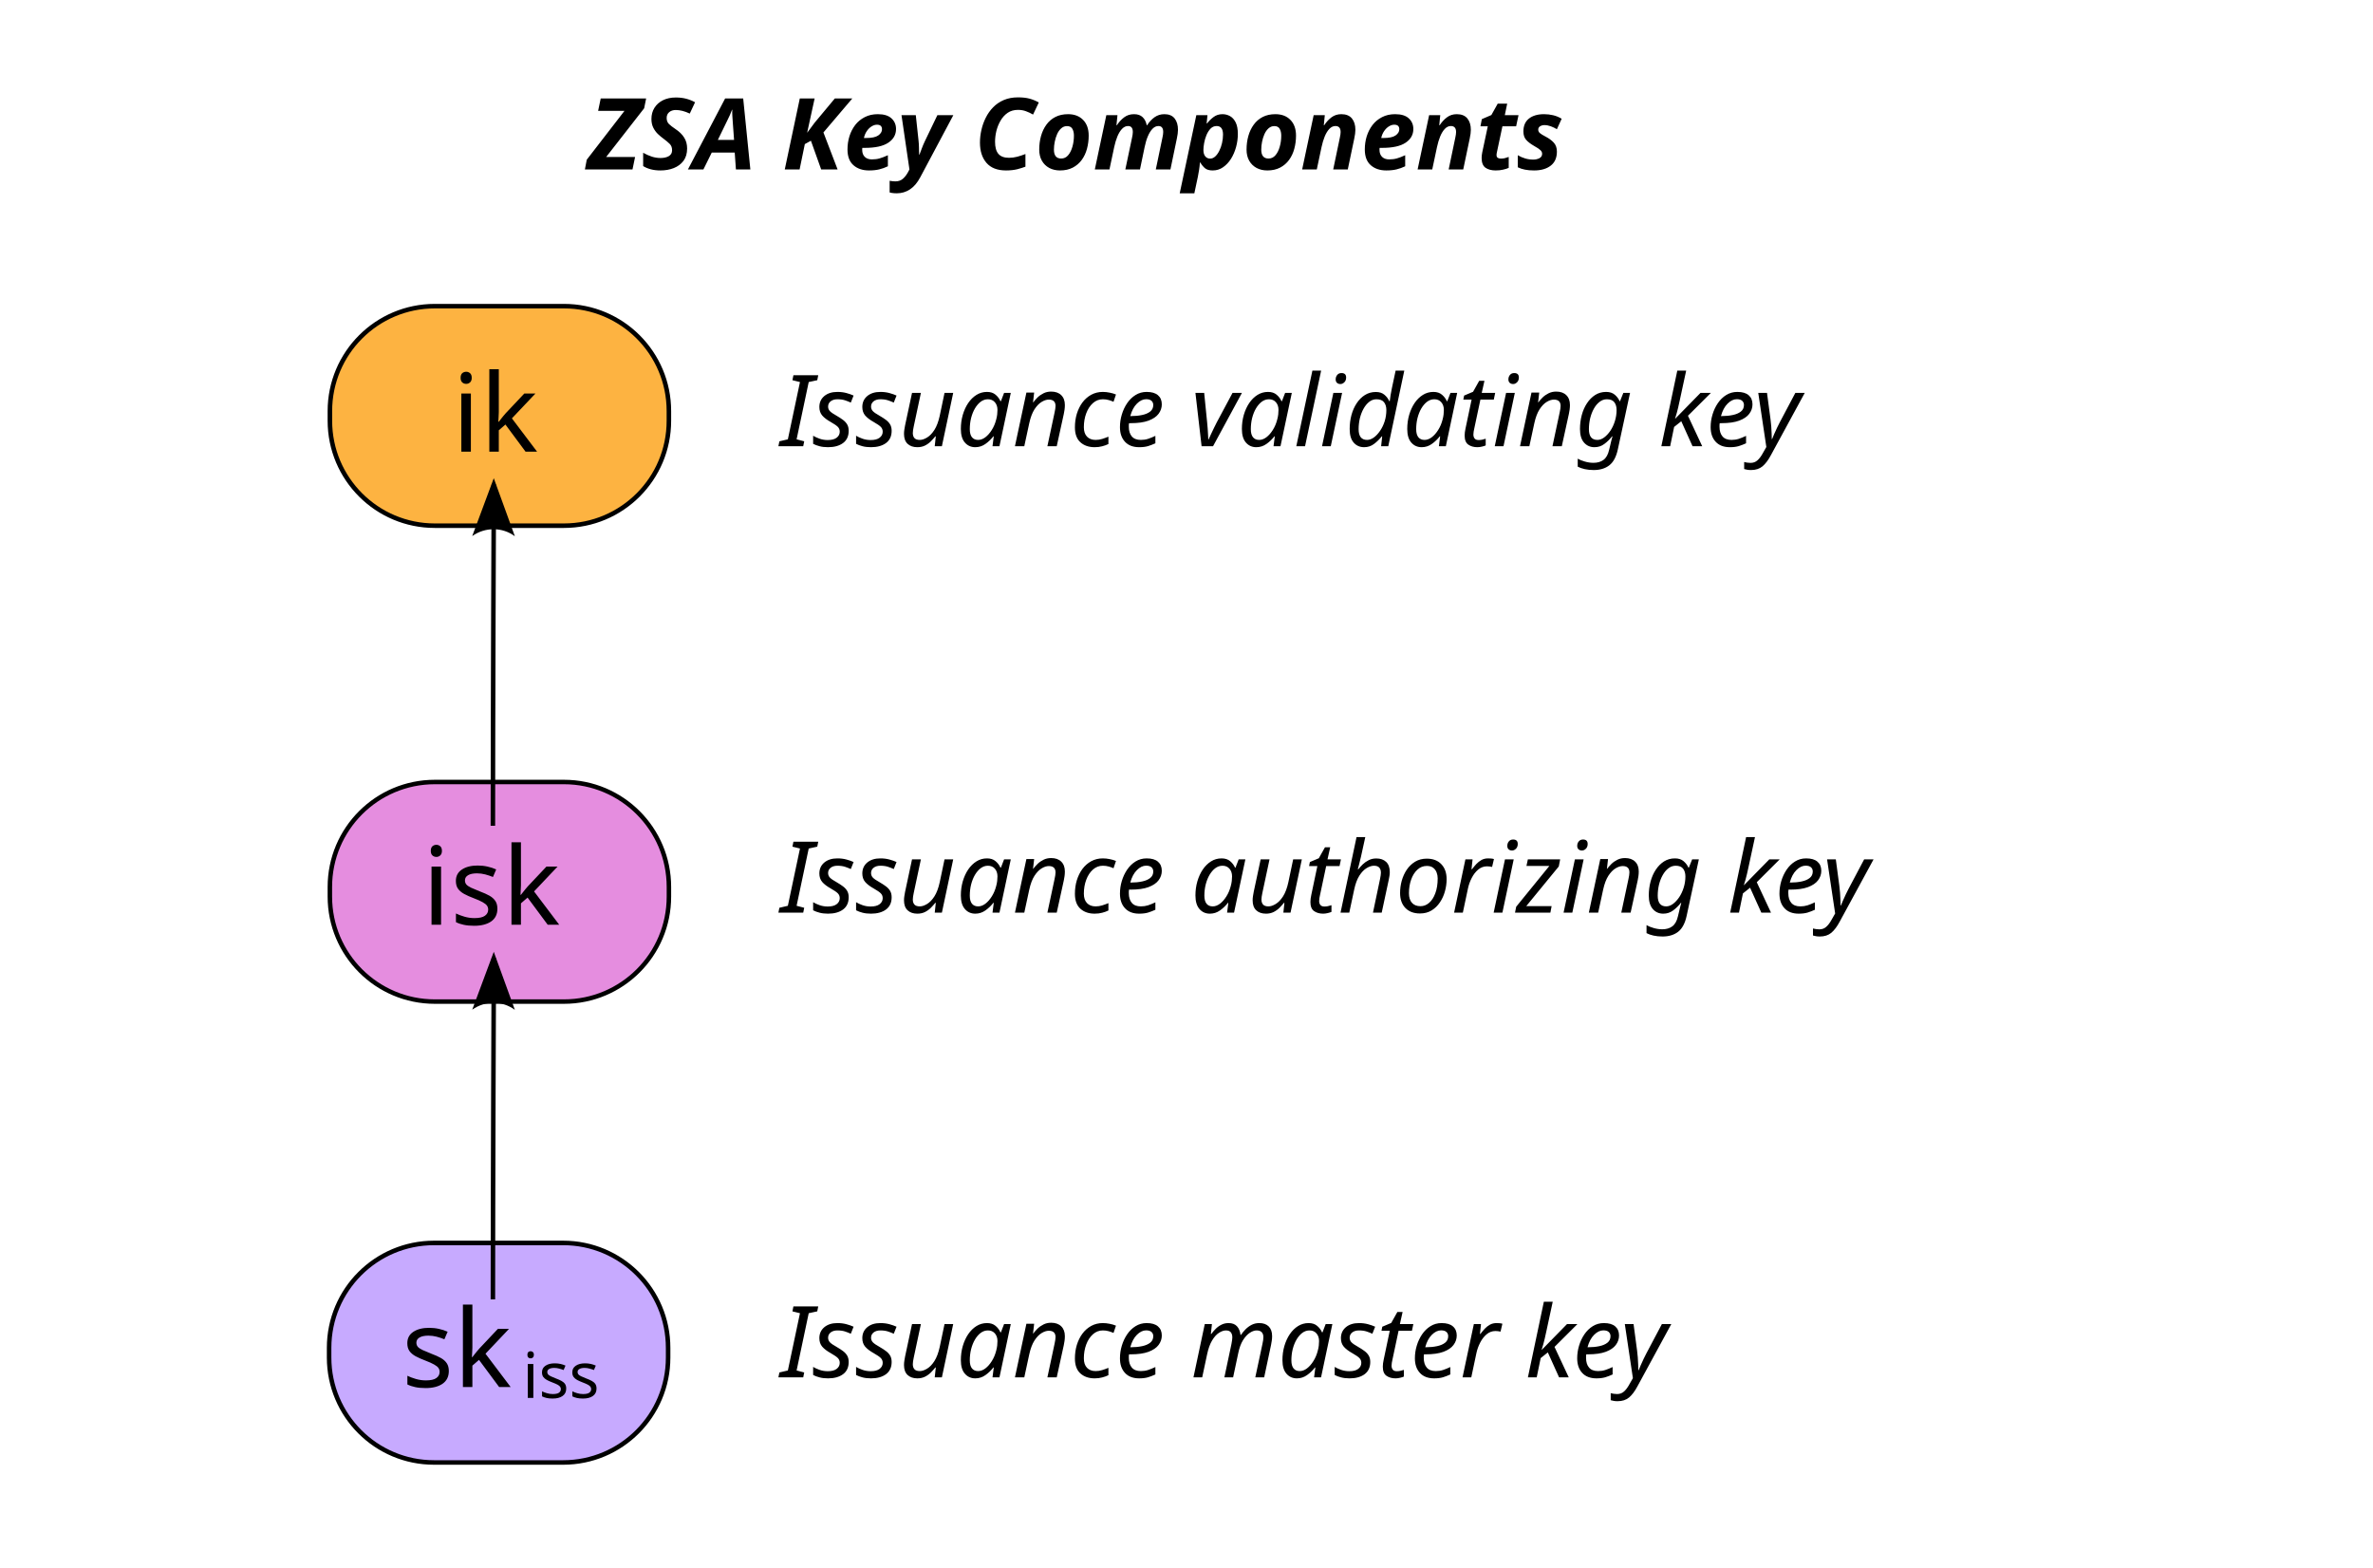
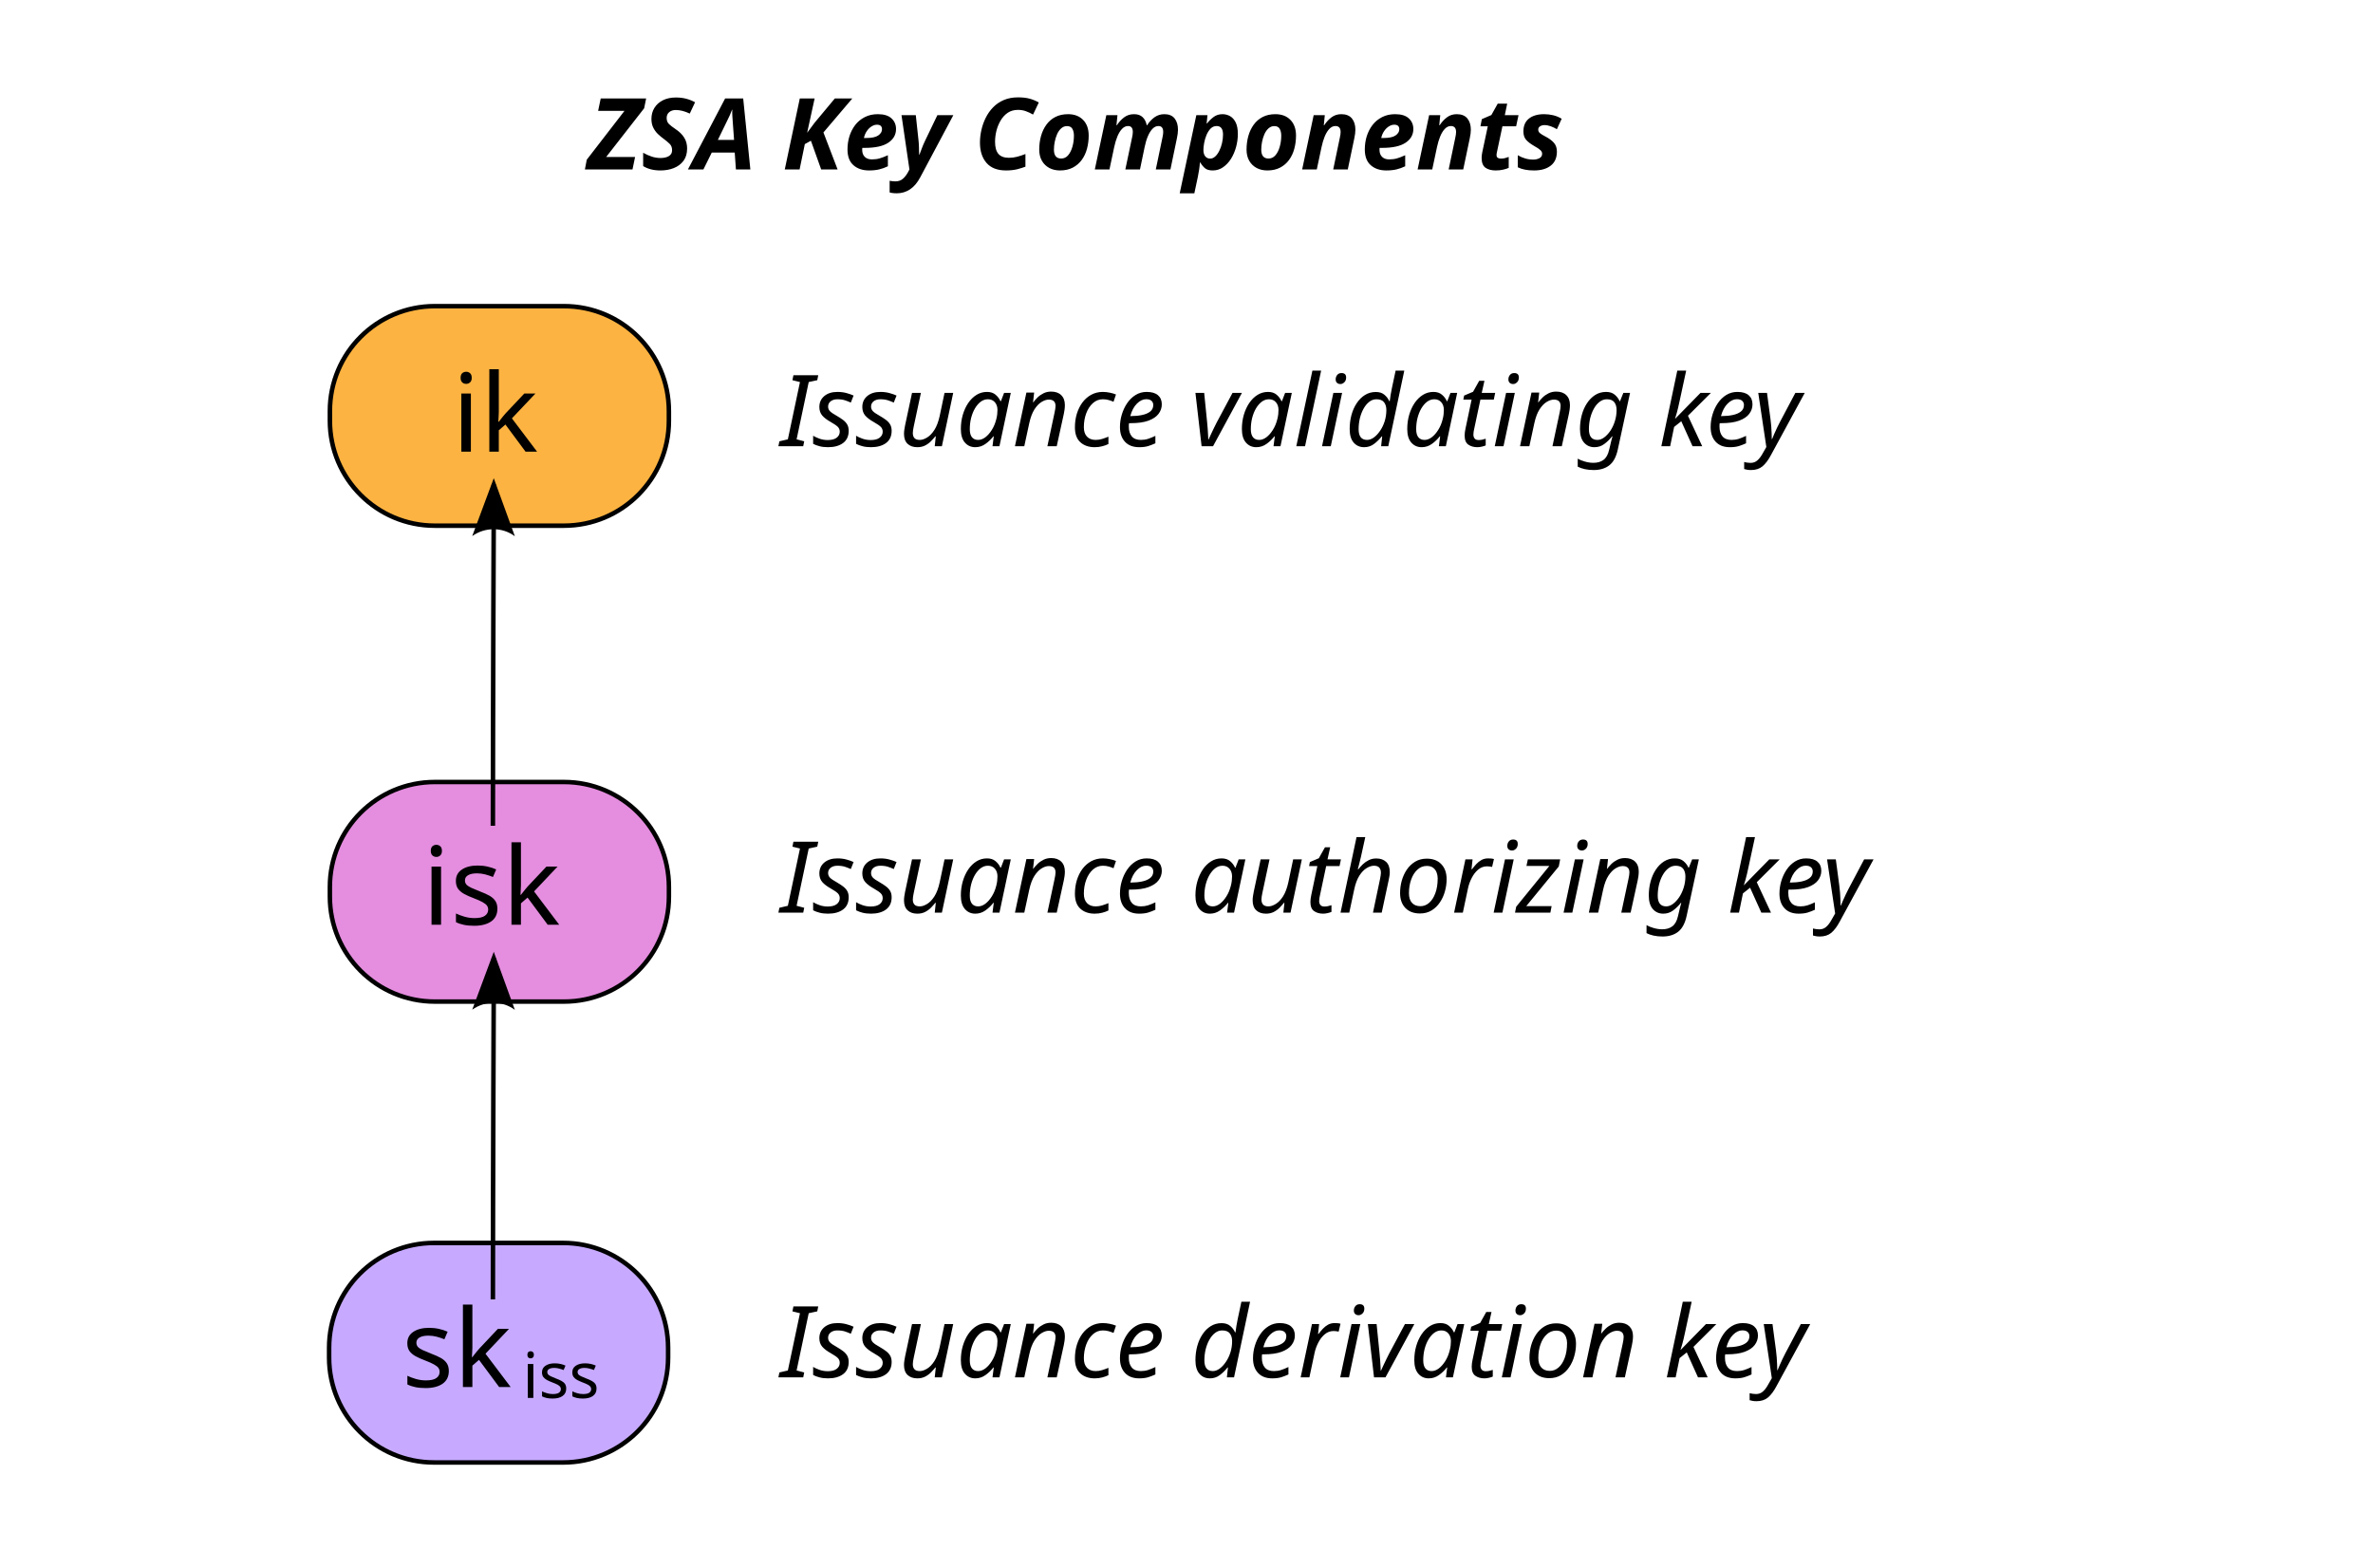
<svg xmlns="http://www.w3.org/2000/svg" width="560" height="370" id="svg2" version="1.1" xml:space="preserve">
  <defs id="defs4">
    <marker style="overflow:visible" id="Arrow2Lend" refX="0" refY="0" orient="auto">
      <path d="M -11.403,-4.733 1.417,-0.019 -11.403,4.695 c 2.048,-2.783 2.036,-6.591 10e-7,-9.428 z" style="fill-rule:evenodd;stroke-width:0.733;stroke-linejoin:round" id="path4007" />
    </marker>
    <marker style="overflow:visible" id="Arrow1Mend" refX="0" refY="0" orient="auto">
      <path style="fill-rule:evenodd;stroke:#000000;stroke-width:0.427pt" d="M -4.267,0 -6.4,2.133 1.067,0 -6.4,-2.133 Z" id="path3995" />
    </marker>
    <marker style="overflow:visible" id="Arrow1Mend-7" refX="0" refY="0" orient="auto">
      <path style="fill-rule:evenodd;stroke:#000000;stroke-width:0.427pt" d="M -4.267,0 -6.4,2.133 1.067,0 -6.4,-2.133 Z" id="path3995-1" />
    </marker>
    <marker style="overflow:visible" id="Arrow1Mend-3" refX="0" refY="0" orient="auto">
      <path style="fill-rule:evenodd;stroke:#000000;stroke-width:0.427pt" d="M -4.267,0 -6.4,2.133 1.067,0 -6.4,-2.133 Z" id="path3995-3" />
    </marker>
    <marker style="overflow:visible" id="Arrow1Mend-3A" refX="0" refY="0" orient="auto">
      <path style="fill:#f10090;fill-rule:evenodd;stroke:#f10090;stroke-width:0.427pt" d="M -4.267,0 -6.4,2.133 1.067,0 -6.4,-2.133 Z" id="path4669" />
    </marker>
    <marker style="overflow:visible" id="Arrow1Mendq" refX="0" refY="0" orient="auto">
      <path style="fill:#000000;fill-rule:evenodd;stroke:#000000;stroke-width:0.427pt" d="M -4.267,0 -6.4,2.133 1.067,0 -6.4,-2.133 Z" id="path4767" />
    </marker>
    <marker style="overflow:visible" id="Arrow1MendJ" refX="0" refY="0" orient="auto">
      <path style="fill:#000000;fill-rule:evenodd;stroke:#000000;stroke-width:0.427pt" d="M -4.267,0 -6.4,2.133 1.067,0 -6.4,-2.133 Z" id="path4770" />
    </marker>
    <marker style="overflow:visible" id="Arrow1Mend-3A2" refX="0" refY="0" orient="auto">
      <path style="fill:#f10090;fill-rule:evenodd;stroke:#f10090;stroke-width:0.427pt" d="M -4.267,0 -6.4,2.133 1.067,0 -6.4,-2.133 Z" id="path4773" />
    </marker>
    <marker style="overflow:visible" id="Arrow2Lendh" refX="0" refY="0" orient="auto">
      <path d="M -11.403,-4.733 1.417,-0.019 -11.403,4.695 c 2.048,-2.783 2.036,-6.591 10e-7,-9.428 z" style="fill:#f10090;fill-rule:evenodd;stroke:#f10090;stroke-width:0.733;stroke-linejoin:round" id="path5670" />
    </marker>
    <marker style="overflow:visible" id="Arrow2Lend-2" refX="0" refY="0" orient="auto">
      <path d="M -11.403,-4.733 1.417,-0.019 -11.403,4.695 c 2.048,-2.783 2.036,-6.591 10e-7,-9.428 z" style="fill-rule:evenodd;stroke-width:0.733;stroke-linejoin:round" id="path4007-6" />
    </marker>
    <marker style="overflow:visible" id="Arrow2Lend-2-8" refX="0" refY="0" orient="auto">
      <path d="M -11.403,-4.733 1.417,-0.019 -11.403,4.695 c 2.048,-2.783 2.036,-6.591 10e-7,-9.428 z" style="fill-rule:evenodd;stroke-width:0.733;stroke-linejoin:round" id="path4007-6-7" />
    </marker>
  </defs>
  <g id="layer1" transform="translate(0,-752.5196)">
    <rect ry="24.768" y="937.073" x="77.844" height="51.821" width="80.012" id="rect2985-9-36-9-2" style="fill:#e58ddf;fill-opacity:1;stroke:#000000;stroke-width:1.055;stroke-miterlimit:4;stroke-dasharray:none;stroke-dashoffset:0;stroke-opacity:1" />
    <rect style="fill:#c7aaff;fill-opacity:1;stroke:#000000;stroke-width:1.067;stroke-miterlimit:4;stroke-dasharray:none;stroke-dashoffset:0;stroke-opacity:1" id="rect2985-9-36-9" width="80" height="51.81" x="77.666" y="1045.853" ry="24.762" />
    <rect ry="24.762" y="824.772" x="77.85" height="51.81" width="80" id="rect2985-9-7-8" style="fill:#fdb341;fill-opacity:1;stroke:#000000;stroke-width:1.067;stroke-miterlimit:4;stroke-dasharray:none;stroke-dashoffset:0;stroke-opacity:1" />
    <text id="text3755-4" y="1079.853" x="94.809" style="font-style:normal;font-weight:normal;font-size:25.6px;line-height:125%;font-family:Sans;letter-spacing:0px;word-spacing:0px;fill:#000000;fill-opacity:1;stroke:none;stroke-width:1.067" xml:space="preserve">
      <tspan y="1079.853" x="94.809" id="tspan3757-5" style="stroke-width:1.067">sk</tspan>
    </text>
    <text id="text3759-9" y="1082.424" x="123.286" style="font-style:normal;font-weight:normal;font-size:14.933px;line-height:125%;font-family:Sans;letter-spacing:0px;word-spacing:0px;fill:#000000;fill-opacity:1;stroke:none;stroke-width:1.067" xml:space="preserve">
      <tspan y="1082.424" x="123.286" id="tspan3761-0" style="stroke-width:1.067">iss</tspan>
    </text>
    <text id="text3850" y="857.824" x="184.16" style="font-style:italic;font-variant:normal;font-weight:normal;font-stretch:normal;font-size:19.2px;line-height:125%;font-family:Serif;-inkscape-font-specification:'Serif Italic';letter-spacing:0px;word-spacing:0px;fill:#000000;fill-opacity:1;stroke:none;stroke-width:1.067" xml:space="preserve">
      <tspan style="font-style:italic;font-variant:normal;font-weight:normal;font-stretch:normal;font-size:23.467px;font-family:Quattrocento;-inkscape-font-specification:'Quattrocento Italic';stroke-width:1.067" y="857.824" x="184.16" id="tspan3852">Issuance validating key</tspan>
    </text>
    <text id="text3850-3-1" y="1077.58" x="184.16" style="font-style:italic;font-variant:normal;font-weight:normal;font-stretch:normal;font-size:19.2px;line-height:125%;font-family:Serif;-inkscape-font-specification:'Serif Italic';letter-spacing:0px;word-spacing:0px;fill:#000000;fill-opacity:1;stroke:none;stroke-width:1.067" xml:space="preserve">
-       <tspan style="font-style:italic;font-variant:normal;font-weight:normal;font-stretch:normal;font-size:23.467px;font-family:Quattrocento;-inkscape-font-specification:'Quattrocento Italic';stroke-width:1.067" y="1077.58" x="184.16" id="tspan3852-9-9">Issuance master key</tspan>
+       <tspan style="font-style:italic;font-variant:normal;font-weight:normal;font-stretch:normal;font-size:23.467px;font-family:Quattrocento;-inkscape-font-specification:'Quattrocento Italic';stroke-width:1.067" y="1077.58" x="184.16" id="tspan3852-9-9">Issuance derivation key</tspan>
    </text>
    <text id="text3850-7" y="792.51" x="138.731" style="font-style:italic;font-variant:normal;font-weight:normal;font-stretch:normal;font-size:19.2px;line-height:125%;font-family:Serif;-inkscape-font-specification:'Serif Italic';letter-spacing:0px;word-spacing:0px;fill:#000000;fill-opacity:1;stroke:none;stroke-width:1.067" xml:space="preserve">
      <tspan style="font-style:italic;font-variant:normal;font-weight:bold;font-stretch:normal;font-size:23.467px;font-family:Quattrocento;-inkscape-font-specification:'Quattrocento Italic';stroke-width:1.067" y="792.51" x="138.731" id="tspan3852-97">ZSA Key Components</tspan>
    </text>
    <text id="text3755-6" y="970.754" x="99.665" style="font-style:normal;font-weight:normal;font-size:25.6px;line-height:125%;font-family:Sans;letter-spacing:0px;word-spacing:0px;fill:#000000;fill-opacity:1;stroke:none;stroke-width:1.067" xml:space="preserve">
      <tspan y="970.754" x="99.665" id="tspan3757-7" style="stroke-width:1.067">isk</tspan>
    </text>
    <text id="text3755-6-6" y="859.113" x="106.699" style="font-style:normal;font-weight:normal;font-size:25.6px;line-height:125%;font-family:Sans;letter-spacing:0px;word-spacing:0px;fill:#000000;fill-opacity:1;stroke:none;stroke-width:1.067" xml:space="preserve">
      <tspan y="859.113" x="106.699" id="tspan3757-7-0" style="stroke-width:1.067">ik</tspan>
    </text>
    <text id="text3850-3-0" y="967.912" x="184.16" style="font-style:italic;font-variant:normal;font-weight:normal;font-stretch:normal;font-size:19.2px;line-height:125%;font-family:Serif;-inkscape-font-specification:'Serif Italic';letter-spacing:0px;word-spacing:0px;fill:#000000;fill-opacity:1;stroke:none;stroke-width:1.067" xml:space="preserve">
      <tspan style="font-style:italic;font-variant:normal;font-weight:normal;font-stretch:normal;font-size:23.467px;font-family:Quattrocento;-inkscape-font-specification:'Quattrocento Italic';stroke-width:1.067" y="967.912" x="184.16" id="tspan3852-9-93">Issuance authorizing key</tspan>
    </text>
    <path id="path3980" d="m 116.316,1059.174 c -0.003,-22.79 0.224,-80.516 0.224,-80.516" style="fill:none;stroke:#000000;stroke-width:1.067px;stroke-linecap:butt;stroke-linejoin:miter;stroke-opacity:1;marker-end:url(#Arrow2Lend)" />
    <path id="path3980-1" d="m 116.315,947.401 c -0.003,-22.79 0.224,-80.516 0.224,-80.516" style="fill:none;stroke:#000000;stroke-width:1.067px;stroke-linecap:butt;stroke-linejoin:miter;stroke-opacity:1;marker-end:url(#Arrow2Lend-2)" />
  </g>
</svg>
